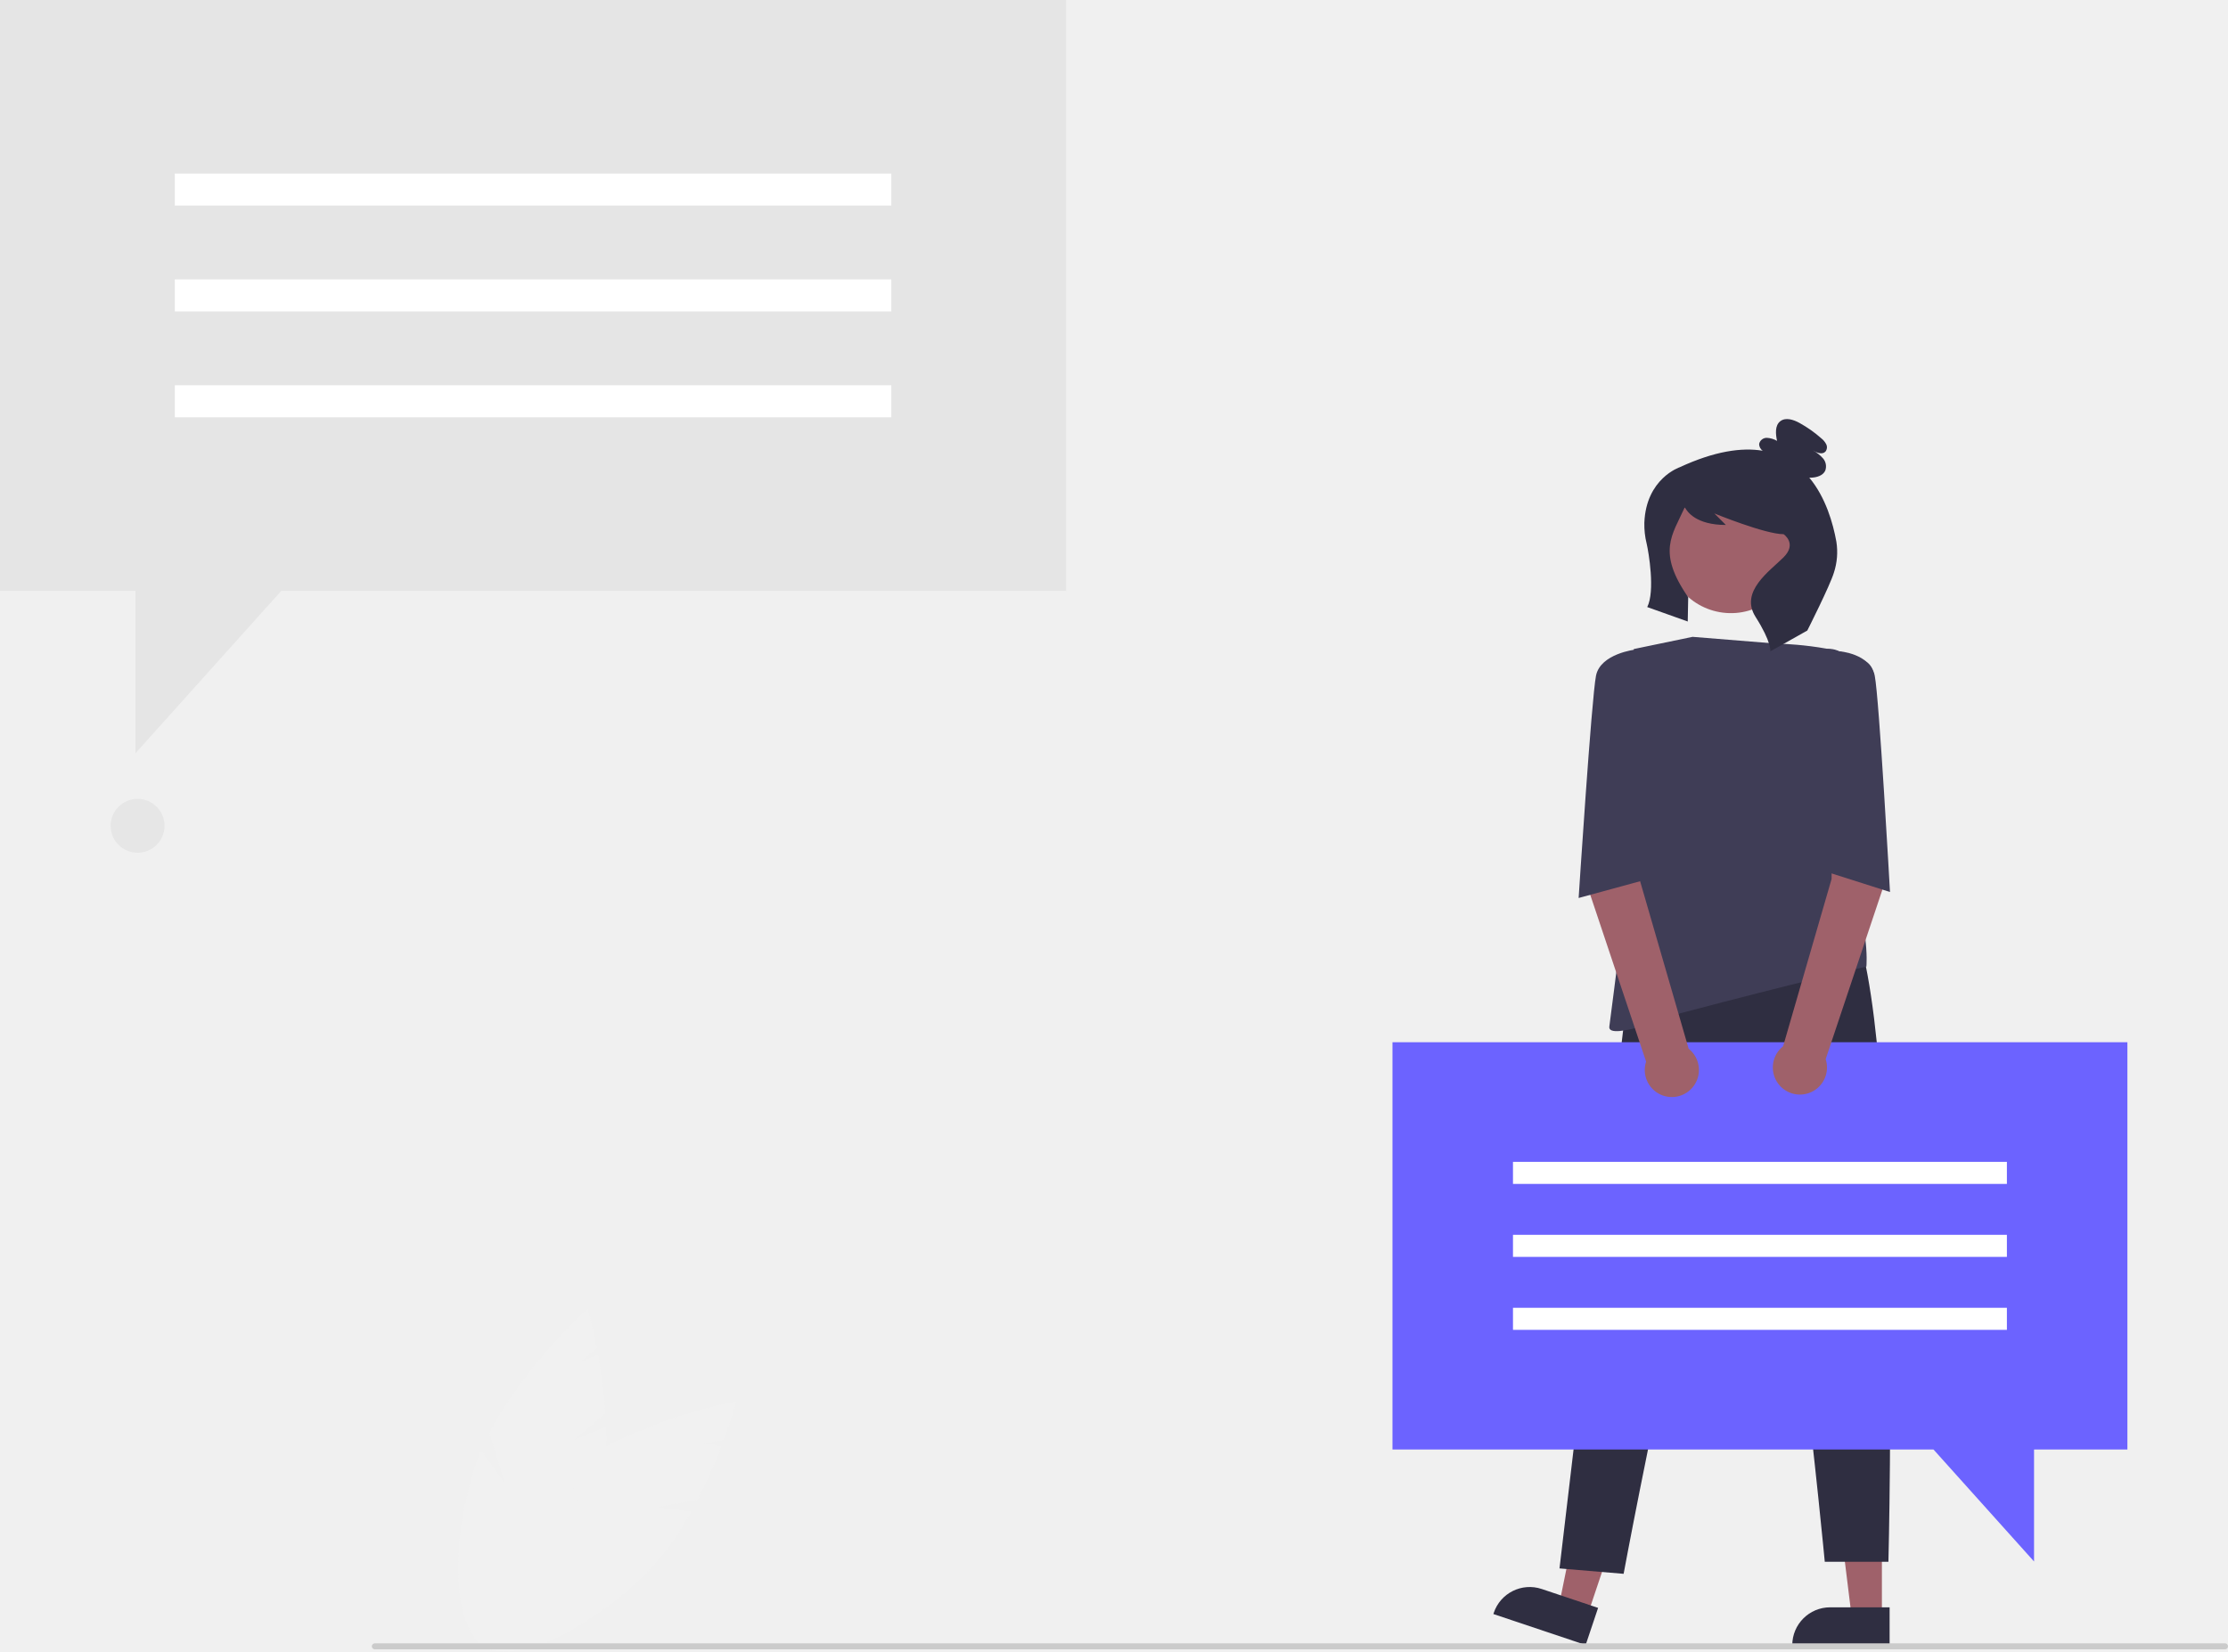
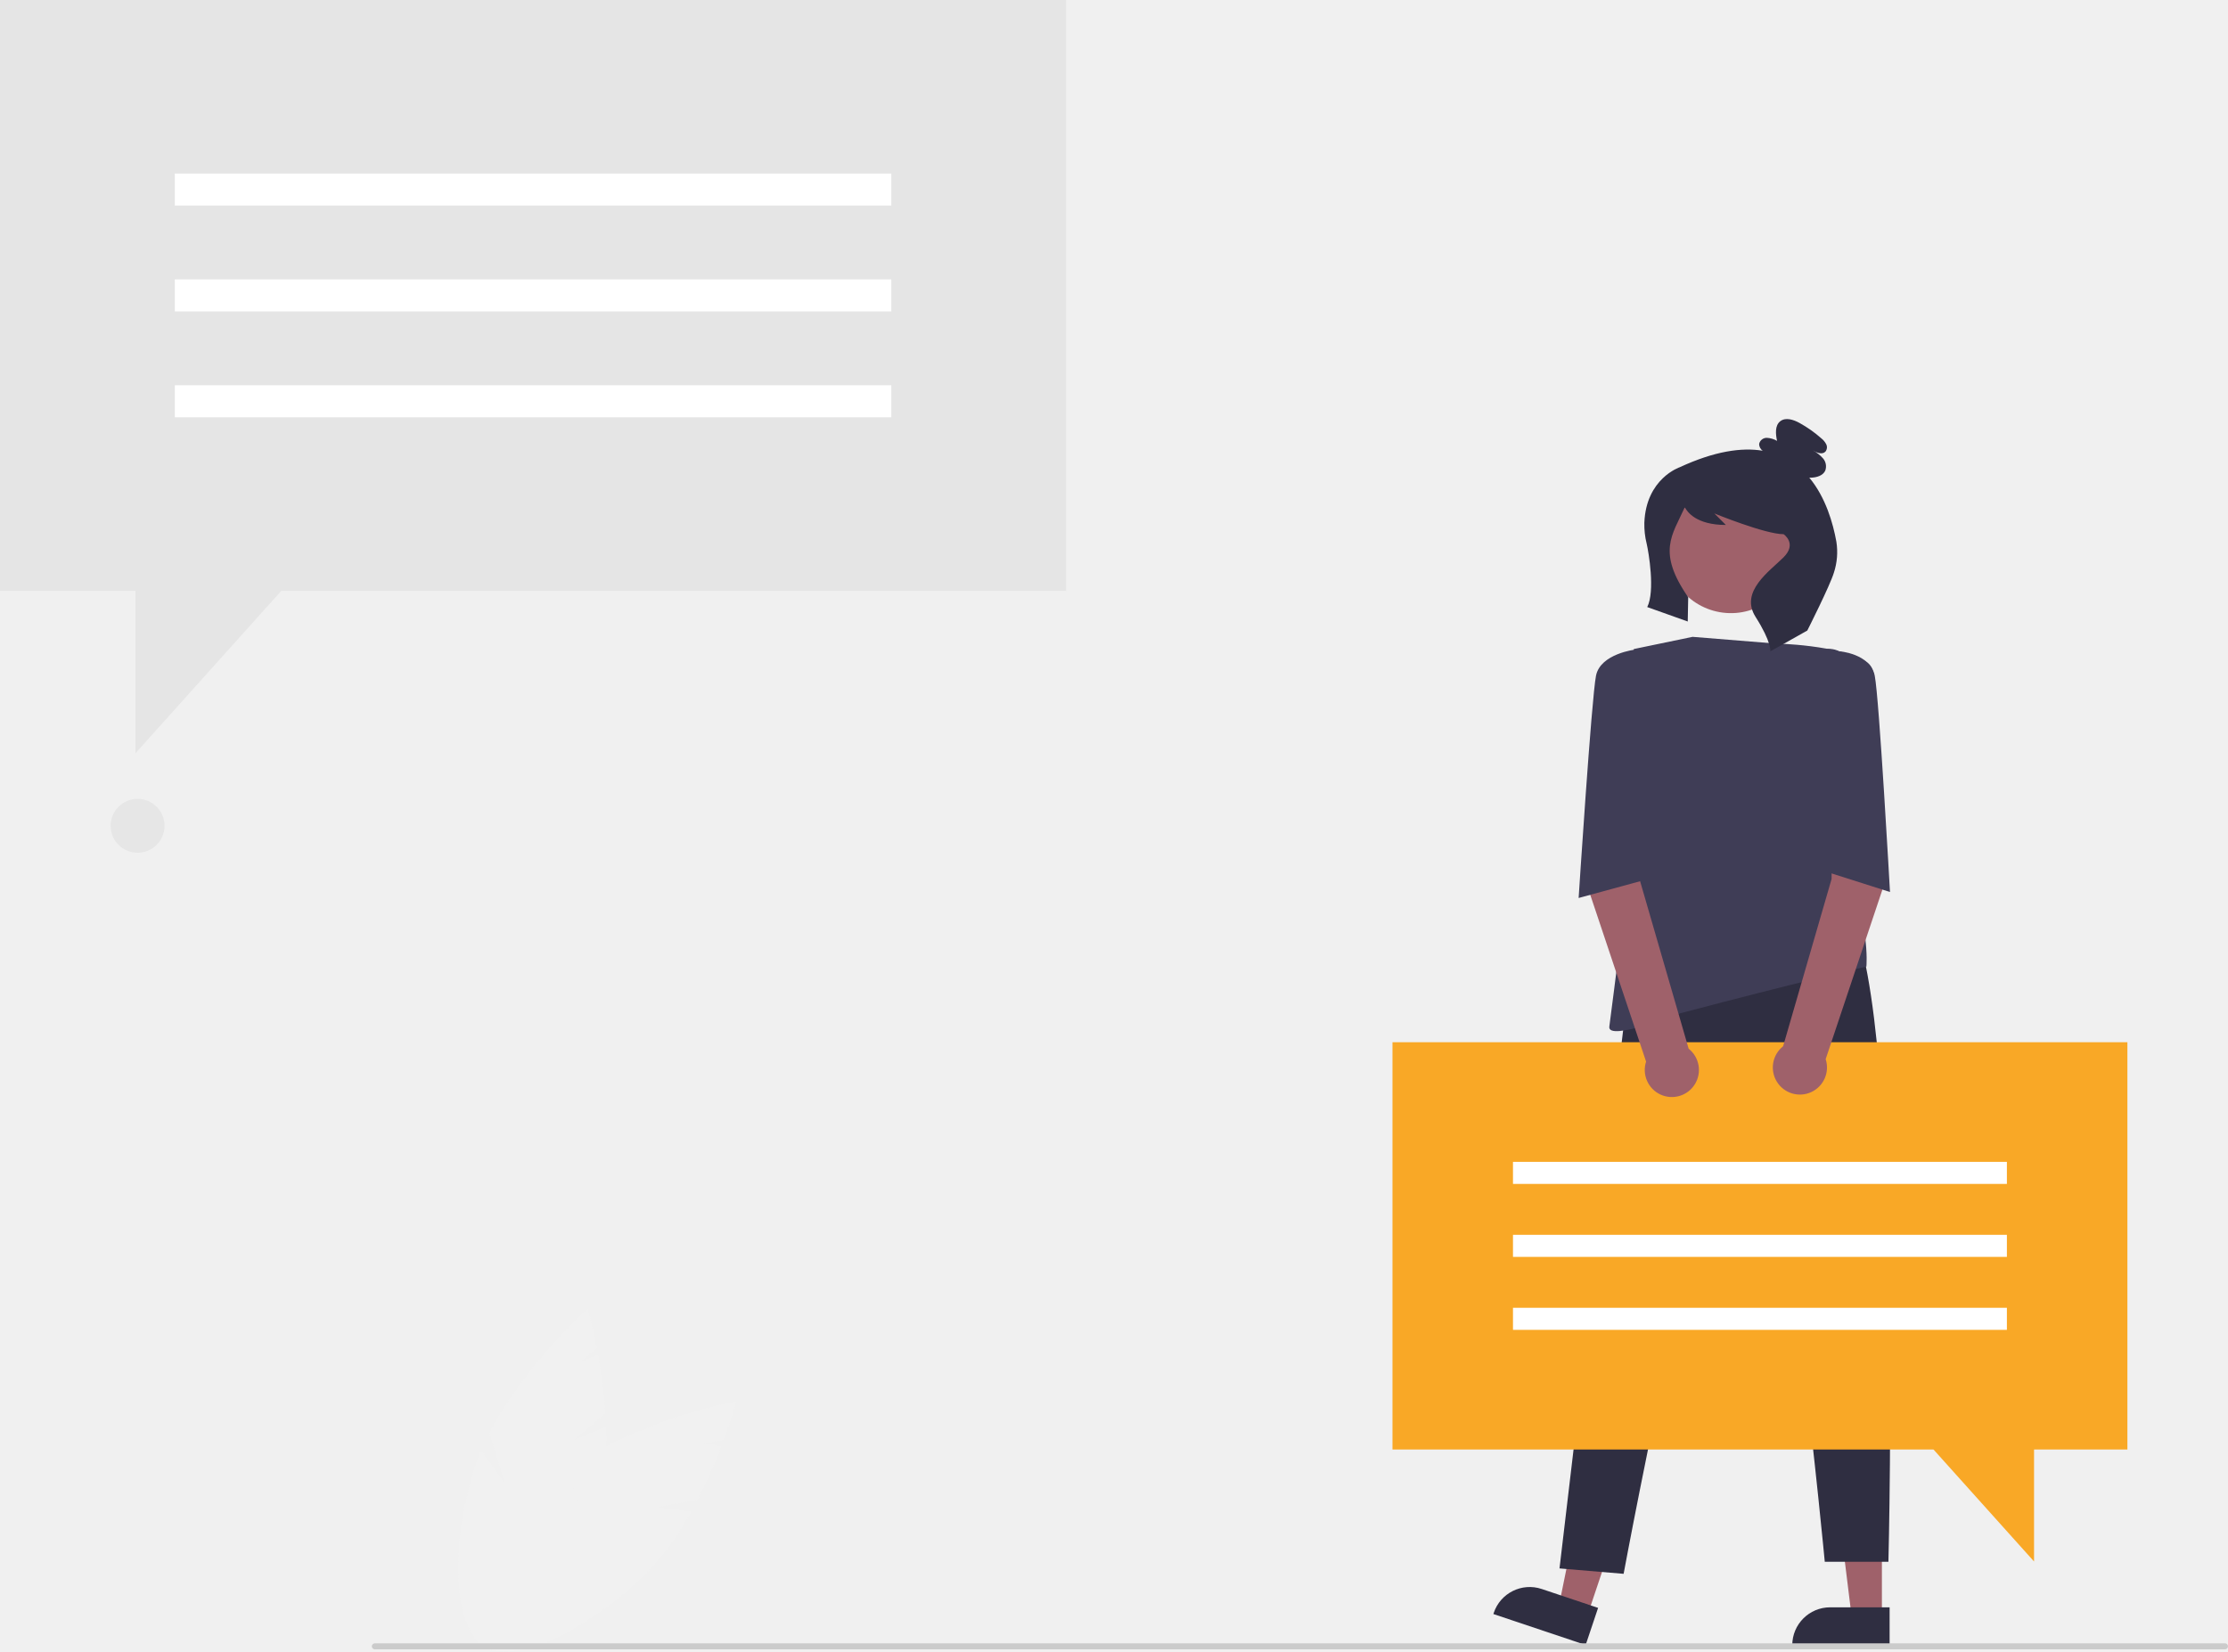
<svg xmlns="http://www.w3.org/2000/svg" id="a8fb2eaf-2a53-49df-969a-202e504b9a03" data-name="Layer 1" width="744.2" height="551.749" viewBox="0 0 744.2 551.749">
  <polygon points="356.109 197.381 93.963 197.381 45.233 251.661 45.233 197.381 0 197.381 0 0 356.109 0 356.109 197.381" fill="#e5e5e5" />
  <rect x="58.393" y="57.981" width="239.325" height="10.692" fill="#fff" />
  <rect x="58.393" y="93.345" width="239.325" height="10.692" fill="#fff" />
  <rect x="58.393" y="128.709" width="239.325" height="10.692" fill="#fff" />
  <circle cx="45.954" cy="275.884" r="9" fill="#e6e6e6" />
  <polygon points="628.598 540.263 618.514 540.263 613.716 501.367 628.599 501.367 628.598 540.263" fill="#9f616a" />
  <path d="M859.069,724.164l-32.515-.001v-.411a12.657,12.657,0,0,1,12.656-12.656h.001l19.859.001Z" transform="translate(-227.8999 -174.1254)" fill="#2f2e41" />
  <polygon points="530.313 539.464 520.752 536.259 528.567 497.855 542.678 502.586 530.313 539.464" fill="#9f616a" />
  <path d="M757.544,723.675,726.716,713.339l.131-.39a12.657,12.657,0,0,1,16.022-7.977l.001 0,18.829,6.313Z" transform="translate(-227.8999 -174.1254)" fill="#2f2e41" />
  <path d="M770.644,513.37,748.807,698.099l21.418,1.806s33.69-181.623,44.077-160.108,23.112,156.076,23.112,156.076h21.257S864.121,485.92,841.865,475.534Z" transform="translate(-227.8999 -174.1254)" fill="#2f2e41" />
  <circle cx="806.061" cy="357.445" r="21.515" transform="matrix(0.1735, -0.98483, 0.98483, 0.1735, 86.28294, 915.1378)" fill="#9f616a" />
  <path d="M793.271,386.879l27.45,2.226s21.886.371,30.788,6.306-8.532,42.658-8.532,42.658-4.532,14.56-1.113,21.144c11.096,21.362,9.451,37.813,9.451,37.813s-22.805,5.216-62.125,15.603c0,0-24.482,9.645-23.74,4.451s8.161-64.544,8.161-64.544v-61.576Z" transform="translate(-227.8999 -174.1254)" fill="#3f3d56" />
  <path d="M841.291,355.115c-1.098-6.127-3.558-14.818-9.039-21.408.173.001.345.009.517.004,1.884-.055,4.027-.649,4.805-2.365a4.104,4.104,0,0,0-.751-4.094,12.086,12.086,0,0,0-3.429-2.679c1.322.802,3.19,1.548,4.245.417a2.29,2.29,0,0,0,.259-2.445,6.066,6.066,0,0,0-1.649-1.989,40.545,40.545,0,0,0-7.25-5.116c-2.01-1.111-4.654-2.003-6.459-.582-1.838,1.447-1.543,4.266-1.071,6.557a7.543,7.543,0,0,0-3.377-1.019,2.586,2.586,0,0,0-2.591,1.99,2.656,2.656,0,0,0,1.197,2.32c-7.094-1.167-16.158.157-27.745,5.519,0,0-11.236,3.745-11.806,18.536a26.239,26.239,0,0,0,.78,7.023c.633,2.681,2.885,15.835.184,21.15l13.531,4.821.155-8.105c-10.516-15.18-5.321-20.751-1.227-29.881a.097.097,0,0,1,.172-.013c.757,1.298,3.656,5.749,13.635,5.749l-3.856-3.856s16.967,6.941,23.137,6.941c0,0,4.627,3.085,0,7.712s-14.755,11.438-9.356,19.922,4.934,11.493,4.934,11.493l12.34-6.941s7.537-14.912,8.874-19.303A22.15,22.15,0,0,0,841.291,355.115Z" transform="translate(-227.8999 -174.1254)" fill="#2f2e41" />
-   <polygon points="465.118 348.182 710.597 348.182 710.597 484.244 679.416 484.244 679.416 521.661 645.825 484.244 465.118 484.244 465.118 348.182" fill="#6c63ff" />
+   <polygon points="465.118 348.182 710.597 348.182 710.597 484.244 679.416 484.244 679.416 521.661 645.825 484.244 465.118 484.244 465.118 348.182" fill="#f9a826" />
  <rect x="505.37" y="388.15" width="164.975" height="7.37" fill="#fff" />
  <rect x="505.37" y="412.528" width="164.975" height="7.37" fill="#fff" />
  <rect x="505.37" y="436.906" width="164.975" height="7.37" fill="#fff" />
  <path d="M854.198,435.125l-14.398,3.5-.109,29.14-16.194,55.894a9.047,9.047,0,1,0,14.217,4.306l19.36-57.863Z" transform="translate(-227.8999 -174.1254)" fill="#9f616a" />
  <path d="M758.369,434.513l17.273,4.935.109,29.14,16.194,55.894a9.047,9.047,0,1,1-14.217,4.306l-19.36-57.863Z" transform="translate(-227.8999 -174.1254)" fill="#9f616a" />
  <path d="M832.591,392.443l3.568-1.163a8.12,8.12,0,0,1,6.076.422h0s10.386.742,11.87,8.161,5.092,72.263,5.092,72.263l-22-7Z" transform="translate(-227.8999 -174.1254)" fill="#3f3d56" />
  <path d="M782.514,392.443l-6.316-.318-2-1s-11.715,1.318-13.199,8.736-5.801,74.263-5.801,74.263l22-6Z" transform="translate(-227.8999 -174.1254)" fill="#3f3d56" />
  <path d="M419.676,655.277l10.428-9.097a174.184,174.184,0,0,0-2.439-19.481l-5.755,2.435,5.339-4.657c-1.536-7.952-3.057-13.12-3.057-13.12s-21.04,18.684-32.814,41.477l5.165,16.99-7.889-11.235a70.472,70.472,0,0,0-2.998,8.333c-8.21,28.638-5.512,54.535,6.026,57.843s27.546-17.227,35.755-45.865a92.776,92.776,0,0,0,2.892-28.129Z" transform="translate(-227.8999 -174.1254)" fill="#f1f1f1" />
  <path d="M447.29,677.545l13.629-2.397a174.18,174.18,0,0,0,7.982-17.937l-6.185-.89,6.978-1.227c2.795-7.601,4.165-12.812,4.165-12.812s-27.669,5.119-49.529,18.544l-4.361,17.214-.946-13.695a70.463,70.463,0,0,0-6.874,5.583C390.318,690.2,379.241,713.764,387.408,722.559s32.485-.509,54.316-20.781a92.773,92.773,0,0,0,17.015-22.585Z" transform="translate(-227.8999 -174.1254)" fill="#f1f1f1" />
  <path d="M971.1,725.125h-618a1,1,0,0,1,0-2h618a1,1,0,0,1,0,2Z" transform="translate(-227.8999 -174.1254)" fill="#cbcbcb" />
</svg>
